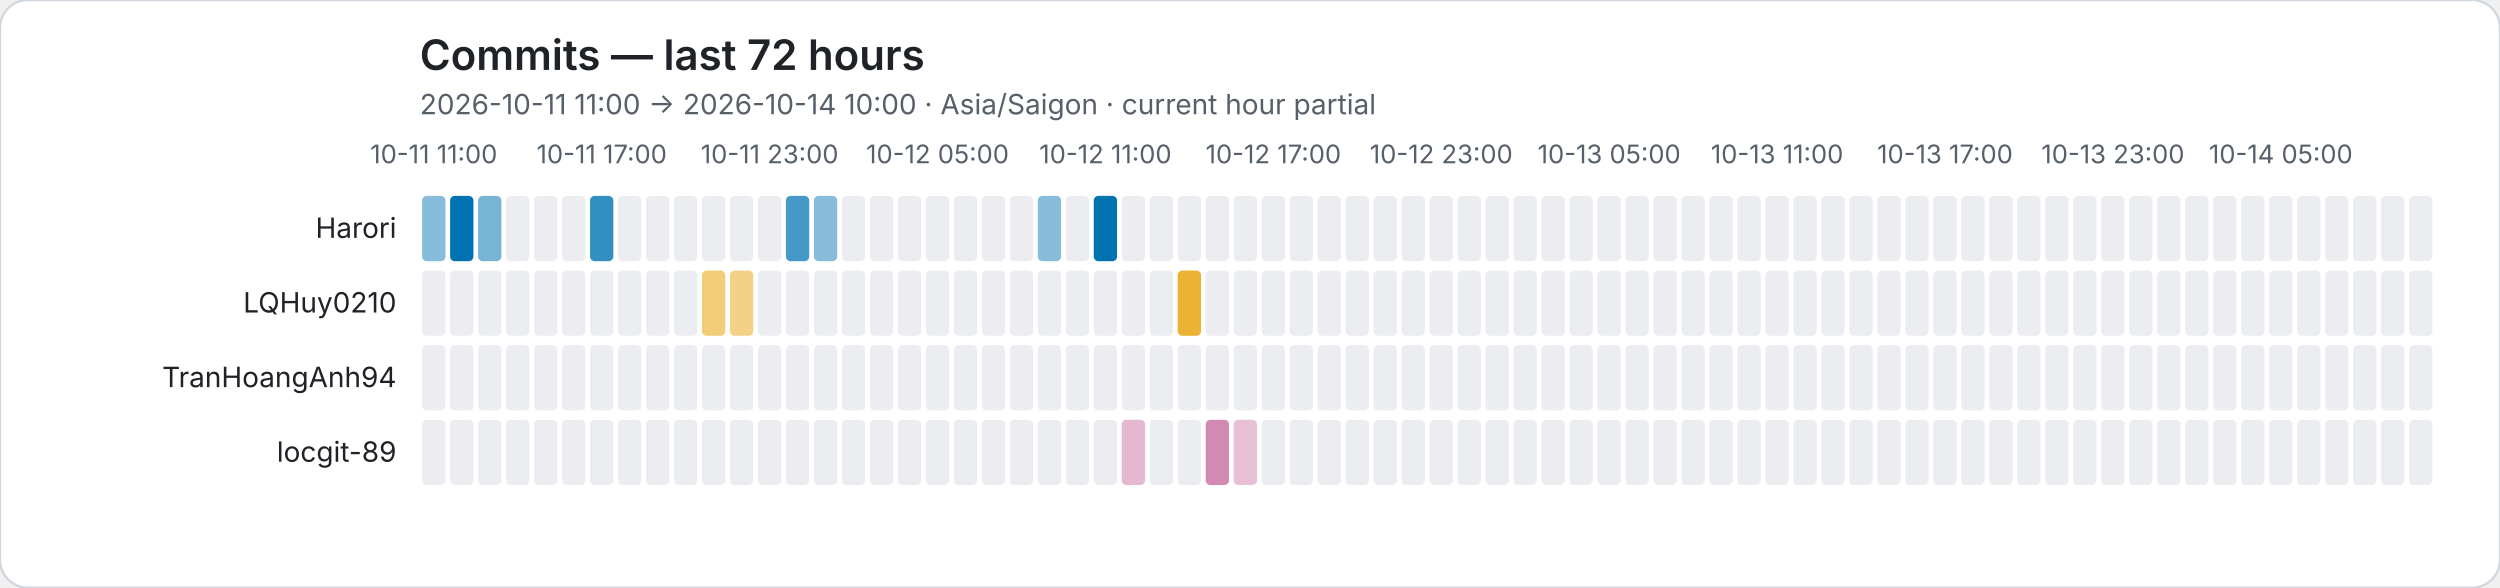
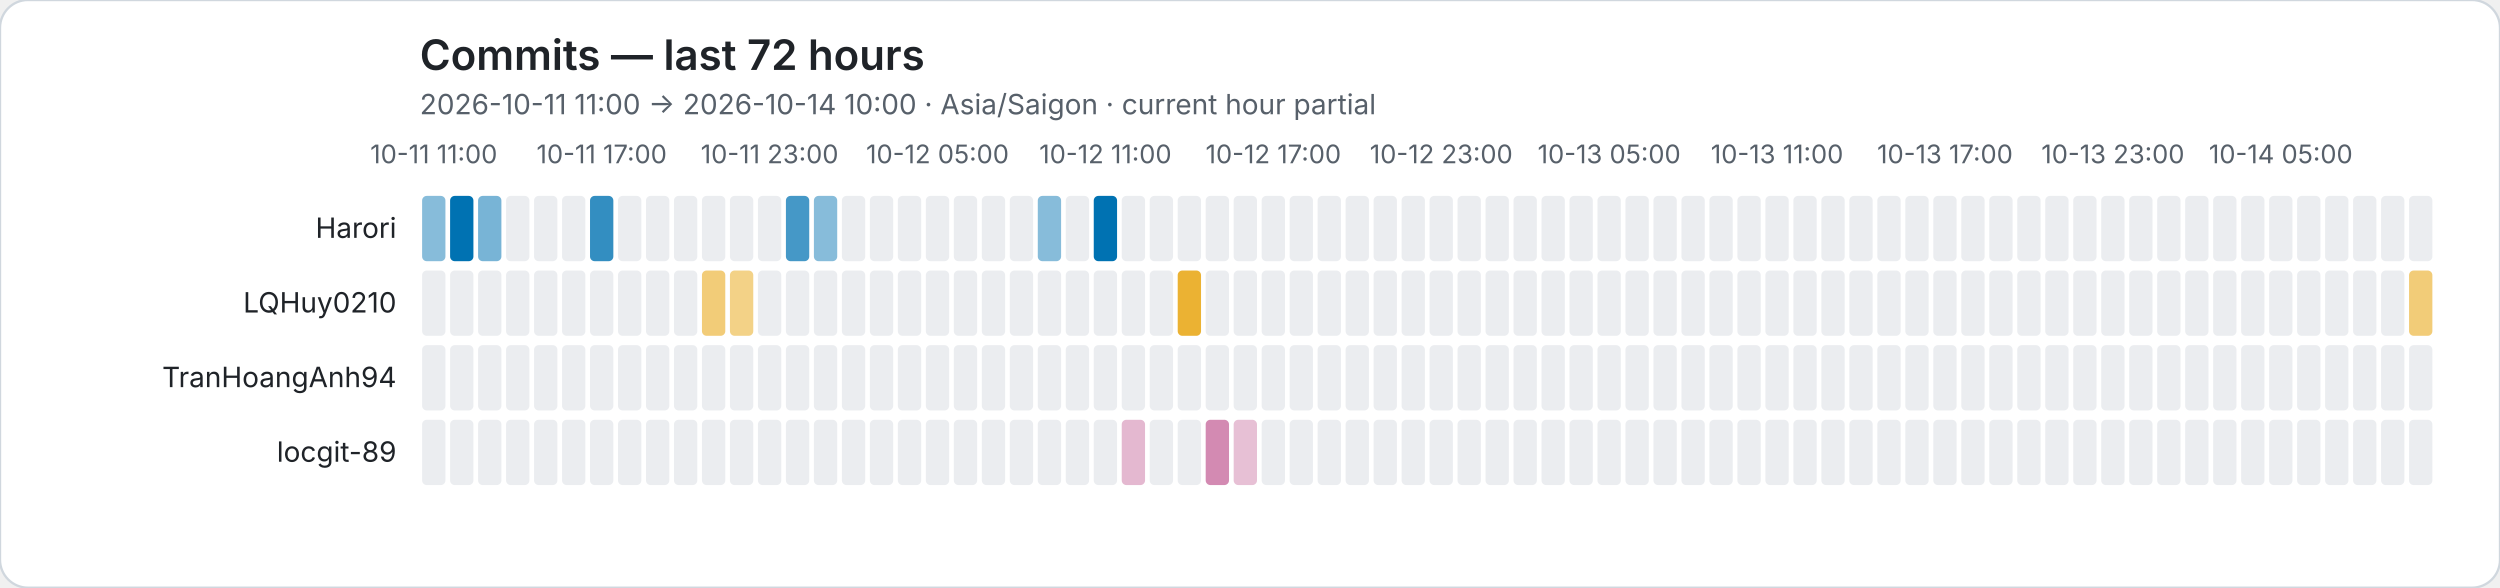
<svg xmlns="http://www.w3.org/2000/svg" role="img" viewBox="0 0 1072 252">
  <rect width="1072" height="252" rx="12" fill="#ffffff" stroke="#d0d7de" />
  <style>text{font-family:system-ui,-apple-system,BlinkMacSystemFont,"Segoe UI",sans-serif}.axis{fill:#57606a;font-size:11px}.heading{fill:#1f2328;font-size:18px;font-weight:600}.subheading{fill:#57606a;font-size:12px}.name{fill:#1f2328;font-size:12px}</style>
  <text class="heading" x="180" y="30">Commits — last 72 hours</text>
  <text class="subheading" x="180" y="49">2026-10-11 11:00 → 2026-10-14 10:00 · Asia/Saigon · current hour partial</text>
  <text class="axis" x="186" y="70" text-anchor="middle">10-11 11:00</text>
  <text class="axis" x="258" y="70" text-anchor="middle">10-11 17:00</text>
  <text class="axis" x="330" y="70" text-anchor="middle">10-11 23:00</text>
  <text class="axis" x="402" y="70" text-anchor="middle">10-12 05:00</text>
  <text class="axis" x="474" y="70" text-anchor="middle">10-12 11:00</text>
  <text class="axis" x="546" y="70" text-anchor="middle">10-12 17:00</text>
  <text class="axis" x="618" y="70" text-anchor="middle">10-12 23:00</text>
  <text class="axis" x="690" y="70" text-anchor="middle">10-13 05:00</text>
  <text class="axis" x="762" y="70" text-anchor="middle">10-13 11:00</text>
  <text class="axis" x="834" y="70" text-anchor="middle">10-13 17:00</text>
  <text class="axis" x="906" y="70" text-anchor="middle">10-13 23:00</text>
  <text class="axis" x="978" y="70" text-anchor="middle">10-14 05:00</text>
  <text class="name" x="170" y="102" text-anchor="end">Harori</text>
  <rect data-hour="0" x="181" y="84" width="10" height="28" rx="2" fill="rgba(0, 114, 178, 0.47)" />
  <rect data-hour="1" x="193" y="84" width="10" height="28" rx="2" fill="rgba(0, 114, 178, 1.00)" />
  <rect data-hour="2" x="205" y="84" width="10" height="28" rx="2" fill="rgba(0, 114, 178, 0.53)" />
  <rect data-hour="3" x="217" y="84" width="10" height="28" rx="2" fill="#ebedf0" />
  <rect data-hour="4" x="229" y="84" width="10" height="28" rx="2" fill="#ebedf0" />
  <rect data-hour="5" x="241" y="84" width="10" height="28" rx="2" fill="#ebedf0" />
  <rect data-hour="6" x="253" y="84" width="10" height="28" rx="2" fill="rgba(0, 114, 178, 0.80)" />
  <rect data-hour="7" x="265" y="84" width="10" height="28" rx="2" fill="#ebedf0" />
  <rect data-hour="8" x="277" y="84" width="10" height="28" rx="2" fill="#ebedf0" />
  <rect data-hour="9" x="289" y="84" width="10" height="28" rx="2" fill="#ebedf0" />
  <rect data-hour="10" x="301" y="84" width="10" height="28" rx="2" fill="#ebedf0" />
  <rect data-hour="11" x="313" y="84" width="10" height="28" rx="2" fill="#ebedf0" />
  <rect data-hour="12" x="325" y="84" width="10" height="28" rx="2" fill="#ebedf0" />
  <rect data-hour="13" x="337" y="84" width="10" height="28" rx="2" fill="rgba(0, 114, 178, 0.73)" />
  <rect data-hour="14" x="349" y="84" width="10" height="28" rx="2" fill="rgba(0, 114, 178, 0.47)" />
  <rect data-hour="15" x="361" y="84" width="10" height="28" rx="2" fill="#ebedf0" />
  <rect data-hour="16" x="373" y="84" width="10" height="28" rx="2" fill="#ebedf0" />
  <rect data-hour="17" x="385" y="84" width="10" height="28" rx="2" fill="#ebedf0" />
  <rect data-hour="18" x="397" y="84" width="10" height="28" rx="2" fill="#ebedf0" />
  <rect data-hour="19" x="409" y="84" width="10" height="28" rx="2" fill="#ebedf0" />
  <rect data-hour="20" x="421" y="84" width="10" height="28" rx="2" fill="#ebedf0" />
  <rect data-hour="21" x="433" y="84" width="10" height="28" rx="2" fill="#ebedf0" />
  <rect data-hour="22" x="445" y="84" width="10" height="28" rx="2" fill="rgba(0, 114, 178, 0.47)" />
  <rect data-hour="23" x="457" y="84" width="10" height="28" rx="2" fill="#ebedf0" />
  <rect data-hour="24" x="469" y="84" width="10" height="28" rx="2" fill="rgba(0, 114, 178, 1.00)" />
  <rect data-hour="25" x="481" y="84" width="10" height="28" rx="2" fill="#ebedf0" />
  <rect data-hour="26" x="493" y="84" width="10" height="28" rx="2" fill="#ebedf0" />
  <rect data-hour="27" x="505" y="84" width="10" height="28" rx="2" fill="#ebedf0" />
  <rect data-hour="28" x="517" y="84" width="10" height="28" rx="2" fill="#ebedf0" />
  <rect data-hour="29" x="529" y="84" width="10" height="28" rx="2" fill="#ebedf0" />
  <rect data-hour="30" x="541" y="84" width="10" height="28" rx="2" fill="#ebedf0" />
  <rect data-hour="31" x="553" y="84" width="10" height="28" rx="2" fill="#ebedf0" />
  <rect data-hour="32" x="565" y="84" width="10" height="28" rx="2" fill="#ebedf0" />
  <rect data-hour="33" x="577" y="84" width="10" height="28" rx="2" fill="#ebedf0" />
  <rect data-hour="34" x="589" y="84" width="10" height="28" rx="2" fill="#ebedf0" />
  <rect data-hour="35" x="601" y="84" width="10" height="28" rx="2" fill="#ebedf0" />
  <rect data-hour="36" x="613" y="84" width="10" height="28" rx="2" fill="#ebedf0" />
  <rect data-hour="37" x="625" y="84" width="10" height="28" rx="2" fill="#ebedf0" />
  <rect data-hour="38" x="637" y="84" width="10" height="28" rx="2" fill="#ebedf0" />
  <rect data-hour="39" x="649" y="84" width="10" height="28" rx="2" fill="#ebedf0" />
  <rect data-hour="40" x="661" y="84" width="10" height="28" rx="2" fill="#ebedf0" />
  <rect data-hour="41" x="673" y="84" width="10" height="28" rx="2" fill="#ebedf0" />
  <rect data-hour="42" x="685" y="84" width="10" height="28" rx="2" fill="#ebedf0" />
  <rect data-hour="43" x="697" y="84" width="10" height="28" rx="2" fill="#ebedf0" />
  <rect data-hour="44" x="709" y="84" width="10" height="28" rx="2" fill="#ebedf0" />
  <rect data-hour="45" x="721" y="84" width="10" height="28" rx="2" fill="#ebedf0" />
  <rect data-hour="46" x="733" y="84" width="10" height="28" rx="2" fill="#ebedf0" />
  <rect data-hour="47" x="745" y="84" width="10" height="28" rx="2" fill="#ebedf0" />
  <rect data-hour="48" x="757" y="84" width="10" height="28" rx="2" fill="#ebedf0" />
  <rect data-hour="49" x="769" y="84" width="10" height="28" rx="2" fill="#ebedf0" />
  <rect data-hour="50" x="781" y="84" width="10" height="28" rx="2" fill="#ebedf0" />
  <rect data-hour="51" x="793" y="84" width="10" height="28" rx="2" fill="#ebedf0" />
  <rect data-hour="52" x="805" y="84" width="10" height="28" rx="2" fill="#ebedf0" />
  <rect data-hour="53" x="817" y="84" width="10" height="28" rx="2" fill="#ebedf0" />
  <rect data-hour="54" x="829" y="84" width="10" height="28" rx="2" fill="#ebedf0" />
  <rect data-hour="55" x="841" y="84" width="10" height="28" rx="2" fill="#ebedf0" />
  <rect data-hour="56" x="853" y="84" width="10" height="28" rx="2" fill="#ebedf0" />
  <rect data-hour="57" x="865" y="84" width="10" height="28" rx="2" fill="#ebedf0" />
  <rect data-hour="58" x="877" y="84" width="10" height="28" rx="2" fill="#ebedf0" />
  <rect data-hour="59" x="889" y="84" width="10" height="28" rx="2" fill="#ebedf0" />
  <rect data-hour="60" x="901" y="84" width="10" height="28" rx="2" fill="#ebedf0" />
  <rect data-hour="61" x="913" y="84" width="10" height="28" rx="2" fill="#ebedf0" />
  <rect data-hour="62" x="925" y="84" width="10" height="28" rx="2" fill="#ebedf0" />
  <rect data-hour="63" x="937" y="84" width="10" height="28" rx="2" fill="#ebedf0" />
  <rect data-hour="64" x="949" y="84" width="10" height="28" rx="2" fill="#ebedf0" />
  <rect data-hour="65" x="961" y="84" width="10" height="28" rx="2" fill="#ebedf0" />
  <rect data-hour="66" x="973" y="84" width="10" height="28" rx="2" fill="#ebedf0" />
  <rect data-hour="67" x="985" y="84" width="10" height="28" rx="2" fill="#ebedf0" />
  <rect data-hour="68" x="997" y="84" width="10" height="28" rx="2" fill="#ebedf0" />
  <rect data-hour="69" x="1009" y="84" width="10" height="28" rx="2" fill="#ebedf0" />
  <rect data-hour="70" x="1021" y="84" width="10" height="28" rx="2" fill="#ebedf0" />
  <rect data-hour="71" x="1033" y="84" width="10" height="28" rx="2" fill="#ebedf0" />
  <text class="name" x="170" y="134" text-anchor="end">LQHuy0210</text>
  <rect data-hour="0" x="181" y="116" width="10" height="28" rx="2" fill="#ebedf0" />
  <rect data-hour="1" x="193" y="116" width="10" height="28" rx="2" fill="#ebedf0" />
  <rect data-hour="2" x="205" y="116" width="10" height="28" rx="2" fill="#ebedf0" />
  <rect data-hour="3" x="217" y="116" width="10" height="28" rx="2" fill="#ebedf0" />
  <rect data-hour="4" x="229" y="116" width="10" height="28" rx="2" fill="#ebedf0" />
  <rect data-hour="5" x="241" y="116" width="10" height="28" rx="2" fill="#ebedf0" />
  <rect data-hour="6" x="253" y="116" width="10" height="28" rx="2" fill="#ebedf0" />
  <rect data-hour="7" x="265" y="116" width="10" height="28" rx="2" fill="#ebedf0" />
  <rect data-hour="8" x="277" y="116" width="10" height="28" rx="2" fill="#ebedf0" />
  <rect data-hour="9" x="289" y="116" width="10" height="28" rx="2" fill="#ebedf0" />
  <rect data-hour="10" x="301" y="116" width="10" height="28" rx="2" fill="rgba(230, 159, 0, 0.53)" />
  <rect data-hour="11" x="313" y="116" width="10" height="28" rx="2" fill="rgba(230, 159, 0, 0.47)" />
  <rect data-hour="12" x="325" y="116" width="10" height="28" rx="2" fill="#ebedf0" />
  <rect data-hour="13" x="337" y="116" width="10" height="28" rx="2" fill="#ebedf0" />
  <rect data-hour="14" x="349" y="116" width="10" height="28" rx="2" fill="#ebedf0" />
  <rect data-hour="15" x="361" y="116" width="10" height="28" rx="2" fill="#ebedf0" />
  <rect data-hour="16" x="373" y="116" width="10" height="28" rx="2" fill="#ebedf0" />
  <rect data-hour="17" x="385" y="116" width="10" height="28" rx="2" fill="#ebedf0" />
  <rect data-hour="18" x="397" y="116" width="10" height="28" rx="2" fill="#ebedf0" />
  <rect data-hour="19" x="409" y="116" width="10" height="28" rx="2" fill="#ebedf0" />
  <rect data-hour="20" x="421" y="116" width="10" height="28" rx="2" fill="#ebedf0" />
  <rect data-hour="21" x="433" y="116" width="10" height="28" rx="2" fill="#ebedf0" />
  <rect data-hour="22" x="445" y="116" width="10" height="28" rx="2" fill="#ebedf0" />
  <rect data-hour="23" x="457" y="116" width="10" height="28" rx="2" fill="#ebedf0" />
  <rect data-hour="24" x="469" y="116" width="10" height="28" rx="2" fill="#ebedf0" />
  <rect data-hour="25" x="481" y="116" width="10" height="28" rx="2" fill="#ebedf0" />
  <rect data-hour="26" x="493" y="116" width="10" height="28" rx="2" fill="#ebedf0" />
  <rect data-hour="27" x="505" y="116" width="10" height="28" rx="2" fill="rgba(230, 159, 0, 0.80)" />
  <rect data-hour="28" x="517" y="116" width="10" height="28" rx="2" fill="#ebedf0" />
  <rect data-hour="29" x="529" y="116" width="10" height="28" rx="2" fill="#ebedf0" />
  <rect data-hour="30" x="541" y="116" width="10" height="28" rx="2" fill="#ebedf0" />
  <rect data-hour="31" x="553" y="116" width="10" height="28" rx="2" fill="#ebedf0" />
  <rect data-hour="32" x="565" y="116" width="10" height="28" rx="2" fill="#ebedf0" />
  <rect data-hour="33" x="577" y="116" width="10" height="28" rx="2" fill="#ebedf0" />
  <rect data-hour="34" x="589" y="116" width="10" height="28" rx="2" fill="#ebedf0" />
  <rect data-hour="35" x="601" y="116" width="10" height="28" rx="2" fill="#ebedf0" />
  <rect data-hour="36" x="613" y="116" width="10" height="28" rx="2" fill="#ebedf0" />
  <rect data-hour="37" x="625" y="116" width="10" height="28" rx="2" fill="#ebedf0" />
  <rect data-hour="38" x="637" y="116" width="10" height="28" rx="2" fill="#ebedf0" />
  <rect data-hour="39" x="649" y="116" width="10" height="28" rx="2" fill="#ebedf0" />
  <rect data-hour="40" x="661" y="116" width="10" height="28" rx="2" fill="#ebedf0" />
  <rect data-hour="41" x="673" y="116" width="10" height="28" rx="2" fill="#ebedf0" />
  <rect data-hour="42" x="685" y="116" width="10" height="28" rx="2" fill="#ebedf0" />
  <rect data-hour="43" x="697" y="116" width="10" height="28" rx="2" fill="#ebedf0" />
  <rect data-hour="44" x="709" y="116" width="10" height="28" rx="2" fill="#ebedf0" />
  <rect data-hour="45" x="721" y="116" width="10" height="28" rx="2" fill="#ebedf0" />
  <rect data-hour="46" x="733" y="116" width="10" height="28" rx="2" fill="#ebedf0" />
  <rect data-hour="47" x="745" y="116" width="10" height="28" rx="2" fill="#ebedf0" />
  <rect data-hour="48" x="757" y="116" width="10" height="28" rx="2" fill="#ebedf0" />
  <rect data-hour="49" x="769" y="116" width="10" height="28" rx="2" fill="#ebedf0" />
  <rect data-hour="50" x="781" y="116" width="10" height="28" rx="2" fill="#ebedf0" />
  <rect data-hour="51" x="793" y="116" width="10" height="28" rx="2" fill="#ebedf0" />
  <rect data-hour="52" x="805" y="116" width="10" height="28" rx="2" fill="#ebedf0" />
  <rect data-hour="53" x="817" y="116" width="10" height="28" rx="2" fill="#ebedf0" />
  <rect data-hour="54" x="829" y="116" width="10" height="28" rx="2" fill="#ebedf0" />
  <rect data-hour="55" x="841" y="116" width="10" height="28" rx="2" fill="#ebedf0" />
  <rect data-hour="56" x="853" y="116" width="10" height="28" rx="2" fill="#ebedf0" />
  <rect data-hour="57" x="865" y="116" width="10" height="28" rx="2" fill="#ebedf0" />
  <rect data-hour="58" x="877" y="116" width="10" height="28" rx="2" fill="#ebedf0" />
  <rect data-hour="59" x="889" y="116" width="10" height="28" rx="2" fill="#ebedf0" />
  <rect data-hour="60" x="901" y="116" width="10" height="28" rx="2" fill="#ebedf0" />
  <rect data-hour="61" x="913" y="116" width="10" height="28" rx="2" fill="#ebedf0" />
  <rect data-hour="62" x="925" y="116" width="10" height="28" rx="2" fill="#ebedf0" />
  <rect data-hour="63" x="937" y="116" width="10" height="28" rx="2" fill="#ebedf0" />
  <rect data-hour="64" x="949" y="116" width="10" height="28" rx="2" fill="#ebedf0" />
  <rect data-hour="65" x="961" y="116" width="10" height="28" rx="2" fill="#ebedf0" />
  <rect data-hour="66" x="973" y="116" width="10" height="28" rx="2" fill="#ebedf0" />
  <rect data-hour="67" x="985" y="116" width="10" height="28" rx="2" fill="#ebedf0" />
  <rect data-hour="68" x="997" y="116" width="10" height="28" rx="2" fill="#ebedf0" />
  <rect data-hour="69" x="1009" y="116" width="10" height="28" rx="2" fill="#ebedf0" />
  <rect data-hour="70" x="1021" y="116" width="10" height="28" rx="2" fill="#ebedf0" />
-   <rect data-hour="71" x="1033" y="116" width="10" height="28" rx="2" fill="#ebedf0" />
+   <rect data-hour="71" x="1033" y="116" width="10" height="28" rx="2" fill="rgba(230, 159, 0, 0.53)" />
  <text class="name" x="170" y="166" text-anchor="end">TranHoangAnh94</text>
  <rect data-hour="0" x="181" y="148" width="10" height="28" rx="2" fill="#ebedf0" />
  <rect data-hour="1" x="193" y="148" width="10" height="28" rx="2" fill="#ebedf0" />
  <rect data-hour="2" x="205" y="148" width="10" height="28" rx="2" fill="#ebedf0" />
  <rect data-hour="3" x="217" y="148" width="10" height="28" rx="2" fill="#ebedf0" />
  <rect data-hour="4" x="229" y="148" width="10" height="28" rx="2" fill="#ebedf0" />
  <rect data-hour="5" x="241" y="148" width="10" height="28" rx="2" fill="#ebedf0" />
  <rect data-hour="6" x="253" y="148" width="10" height="28" rx="2" fill="#ebedf0" />
  <rect data-hour="7" x="265" y="148" width="10" height="28" rx="2" fill="#ebedf0" />
  <rect data-hour="8" x="277" y="148" width="10" height="28" rx="2" fill="#ebedf0" />
  <rect data-hour="9" x="289" y="148" width="10" height="28" rx="2" fill="#ebedf0" />
  <rect data-hour="10" x="301" y="148" width="10" height="28" rx="2" fill="#ebedf0" />
  <rect data-hour="11" x="313" y="148" width="10" height="28" rx="2" fill="#ebedf0" />
  <rect data-hour="12" x="325" y="148" width="10" height="28" rx="2" fill="#ebedf0" />
  <rect data-hour="13" x="337" y="148" width="10" height="28" rx="2" fill="#ebedf0" />
  <rect data-hour="14" x="349" y="148" width="10" height="28" rx="2" fill="#ebedf0" />
  <rect data-hour="15" x="361" y="148" width="10" height="28" rx="2" fill="#ebedf0" />
  <rect data-hour="16" x="373" y="148" width="10" height="28" rx="2" fill="#ebedf0" />
  <rect data-hour="17" x="385" y="148" width="10" height="28" rx="2" fill="#ebedf0" />
  <rect data-hour="18" x="397" y="148" width="10" height="28" rx="2" fill="#ebedf0" />
  <rect data-hour="19" x="409" y="148" width="10" height="28" rx="2" fill="#ebedf0" />
  <rect data-hour="20" x="421" y="148" width="10" height="28" rx="2" fill="#ebedf0" />
  <rect data-hour="21" x="433" y="148" width="10" height="28" rx="2" fill="#ebedf0" />
  <rect data-hour="22" x="445" y="148" width="10" height="28" rx="2" fill="#ebedf0" />
  <rect data-hour="23" x="457" y="148" width="10" height="28" rx="2" fill="#ebedf0" />
  <rect data-hour="24" x="469" y="148" width="10" height="28" rx="2" fill="#ebedf0" />
  <rect data-hour="25" x="481" y="148" width="10" height="28" rx="2" fill="#ebedf0" />
  <rect data-hour="26" x="493" y="148" width="10" height="28" rx="2" fill="#ebedf0" />
  <rect data-hour="27" x="505" y="148" width="10" height="28" rx="2" fill="#ebedf0" />
  <rect data-hour="28" x="517" y="148" width="10" height="28" rx="2" fill="#ebedf0" />
  <rect data-hour="29" x="529" y="148" width="10" height="28" rx="2" fill="#ebedf0" />
  <rect data-hour="30" x="541" y="148" width="10" height="28" rx="2" fill="#ebedf0" />
  <rect data-hour="31" x="553" y="148" width="10" height="28" rx="2" fill="#ebedf0" />
  <rect data-hour="32" x="565" y="148" width="10" height="28" rx="2" fill="#ebedf0" />
  <rect data-hour="33" x="577" y="148" width="10" height="28" rx="2" fill="#ebedf0" />
  <rect data-hour="34" x="589" y="148" width="10" height="28" rx="2" fill="#ebedf0" />
  <rect data-hour="35" x="601" y="148" width="10" height="28" rx="2" fill="#ebedf0" />
  <rect data-hour="36" x="613" y="148" width="10" height="28" rx="2" fill="#ebedf0" />
  <rect data-hour="37" x="625" y="148" width="10" height="28" rx="2" fill="#ebedf0" />
  <rect data-hour="38" x="637" y="148" width="10" height="28" rx="2" fill="#ebedf0" />
  <rect data-hour="39" x="649" y="148" width="10" height="28" rx="2" fill="#ebedf0" />
  <rect data-hour="40" x="661" y="148" width="10" height="28" rx="2" fill="#ebedf0" />
  <rect data-hour="41" x="673" y="148" width="10" height="28" rx="2" fill="#ebedf0" />
  <rect data-hour="42" x="685" y="148" width="10" height="28" rx="2" fill="#ebedf0" />
  <rect data-hour="43" x="697" y="148" width="10" height="28" rx="2" fill="#ebedf0" />
  <rect data-hour="44" x="709" y="148" width="10" height="28" rx="2" fill="#ebedf0" />
  <rect data-hour="45" x="721" y="148" width="10" height="28" rx="2" fill="#ebedf0" />
  <rect data-hour="46" x="733" y="148" width="10" height="28" rx="2" fill="#ebedf0" />
  <rect data-hour="47" x="745" y="148" width="10" height="28" rx="2" fill="#ebedf0" />
  <rect data-hour="48" x="757" y="148" width="10" height="28" rx="2" fill="#ebedf0" />
  <rect data-hour="49" x="769" y="148" width="10" height="28" rx="2" fill="#ebedf0" />
  <rect data-hour="50" x="781" y="148" width="10" height="28" rx="2" fill="#ebedf0" />
  <rect data-hour="51" x="793" y="148" width="10" height="28" rx="2" fill="#ebedf0" />
  <rect data-hour="52" x="805" y="148" width="10" height="28" rx="2" fill="#ebedf0" />
  <rect data-hour="53" x="817" y="148" width="10" height="28" rx="2" fill="#ebedf0" />
  <rect data-hour="54" x="829" y="148" width="10" height="28" rx="2" fill="#ebedf0" />
  <rect data-hour="55" x="841" y="148" width="10" height="28" rx="2" fill="#ebedf0" />
  <rect data-hour="56" x="853" y="148" width="10" height="28" rx="2" fill="#ebedf0" />
  <rect data-hour="57" x="865" y="148" width="10" height="28" rx="2" fill="#ebedf0" />
  <rect data-hour="58" x="877" y="148" width="10" height="28" rx="2" fill="#ebedf0" />
  <rect data-hour="59" x="889" y="148" width="10" height="28" rx="2" fill="#ebedf0" />
  <rect data-hour="60" x="901" y="148" width="10" height="28" rx="2" fill="#ebedf0" />
  <rect data-hour="61" x="913" y="148" width="10" height="28" rx="2" fill="#ebedf0" />
  <rect data-hour="62" x="925" y="148" width="10" height="28" rx="2" fill="#ebedf0" />
  <rect data-hour="63" x="937" y="148" width="10" height="28" rx="2" fill="#ebedf0" />
  <rect data-hour="64" x="949" y="148" width="10" height="28" rx="2" fill="#ebedf0" />
  <rect data-hour="65" x="961" y="148" width="10" height="28" rx="2" fill="#ebedf0" />
  <rect data-hour="66" x="973" y="148" width="10" height="28" rx="2" fill="#ebedf0" />
  <rect data-hour="67" x="985" y="148" width="10" height="28" rx="2" fill="#ebedf0" />
  <rect data-hour="68" x="997" y="148" width="10" height="28" rx="2" fill="#ebedf0" />
  <rect data-hour="69" x="1009" y="148" width="10" height="28" rx="2" fill="#ebedf0" />
  <rect data-hour="70" x="1021" y="148" width="10" height="28" rx="2" fill="#ebedf0" />
  <rect data-hour="71" x="1033" y="148" width="10" height="28" rx="2" fill="#ebedf0" />
  <text class="name" x="170" y="198" text-anchor="end">locgit-89</text>
  <rect data-hour="0" x="181" y="180" width="10" height="28" rx="2" fill="#ebedf0" />
  <rect data-hour="1" x="193" y="180" width="10" height="28" rx="2" fill="#ebedf0" />
  <rect data-hour="2" x="205" y="180" width="10" height="28" rx="2" fill="#ebedf0" />
  <rect data-hour="3" x="217" y="180" width="10" height="28" rx="2" fill="#ebedf0" />
  <rect data-hour="4" x="229" y="180" width="10" height="28" rx="2" fill="#ebedf0" />
  <rect data-hour="5" x="241" y="180" width="10" height="28" rx="2" fill="#ebedf0" />
  <rect data-hour="6" x="253" y="180" width="10" height="28" rx="2" fill="#ebedf0" />
  <rect data-hour="7" x="265" y="180" width="10" height="28" rx="2" fill="#ebedf0" />
  <rect data-hour="8" x="277" y="180" width="10" height="28" rx="2" fill="#ebedf0" />
  <rect data-hour="9" x="289" y="180" width="10" height="28" rx="2" fill="#ebedf0" />
  <rect data-hour="10" x="301" y="180" width="10" height="28" rx="2" fill="#ebedf0" />
  <rect data-hour="11" x="313" y="180" width="10" height="28" rx="2" fill="#ebedf0" />
  <rect data-hour="12" x="325" y="180" width="10" height="28" rx="2" fill="#ebedf0" />
  <rect data-hour="13" x="337" y="180" width="10" height="28" rx="2" fill="#ebedf0" />
  <rect data-hour="14" x="349" y="180" width="10" height="28" rx="2" fill="#ebedf0" />
  <rect data-hour="15" x="361" y="180" width="10" height="28" rx="2" fill="#ebedf0" />
  <rect data-hour="16" x="373" y="180" width="10" height="28" rx="2" fill="#ebedf0" />
  <rect data-hour="17" x="385" y="180" width="10" height="28" rx="2" fill="#ebedf0" />
  <rect data-hour="18" x="397" y="180" width="10" height="28" rx="2" fill="#ebedf0" />
  <rect data-hour="19" x="409" y="180" width="10" height="28" rx="2" fill="#ebedf0" />
  <rect data-hour="20" x="421" y="180" width="10" height="28" rx="2" fill="#ebedf0" />
  <rect data-hour="21" x="433" y="180" width="10" height="28" rx="2" fill="#ebedf0" />
  <rect data-hour="22" x="445" y="180" width="10" height="28" rx="2" fill="#ebedf0" />
  <rect data-hour="23" x="457" y="180" width="10" height="28" rx="2" fill="#ebedf0" />
  <rect data-hour="24" x="469" y="180" width="10" height="28" rx="2" fill="#ebedf0" />
  <rect data-hour="25" x="481" y="180" width="10" height="28" rx="2" fill="rgba(204, 121, 167, 0.53)" />
  <rect data-hour="26" x="493" y="180" width="10" height="28" rx="2" fill="#ebedf0" />
  <rect data-hour="27" x="505" y="180" width="10" height="28" rx="2" fill="#ebedf0" />
  <rect data-hour="28" x="517" y="180" width="10" height="28" rx="2" fill="rgba(204, 121, 167, 0.87)" />
  <rect data-hour="29" x="529" y="180" width="10" height="28" rx="2" fill="rgba(204, 121, 167, 0.47)" />
  <rect data-hour="30" x="541" y="180" width="10" height="28" rx="2" fill="#ebedf0" />
  <rect data-hour="31" x="553" y="180" width="10" height="28" rx="2" fill="#ebedf0" />
  <rect data-hour="32" x="565" y="180" width="10" height="28" rx="2" fill="#ebedf0" />
  <rect data-hour="33" x="577" y="180" width="10" height="28" rx="2" fill="#ebedf0" />
  <rect data-hour="34" x="589" y="180" width="10" height="28" rx="2" fill="#ebedf0" />
  <rect data-hour="35" x="601" y="180" width="10" height="28" rx="2" fill="#ebedf0" />
  <rect data-hour="36" x="613" y="180" width="10" height="28" rx="2" fill="#ebedf0" />
  <rect data-hour="37" x="625" y="180" width="10" height="28" rx="2" fill="#ebedf0" />
  <rect data-hour="38" x="637" y="180" width="10" height="28" rx="2" fill="#ebedf0" />
  <rect data-hour="39" x="649" y="180" width="10" height="28" rx="2" fill="#ebedf0" />
  <rect data-hour="40" x="661" y="180" width="10" height="28" rx="2" fill="#ebedf0" />
  <rect data-hour="41" x="673" y="180" width="10" height="28" rx="2" fill="#ebedf0" />
  <rect data-hour="42" x="685" y="180" width="10" height="28" rx="2" fill="#ebedf0" />
  <rect data-hour="43" x="697" y="180" width="10" height="28" rx="2" fill="#ebedf0" />
  <rect data-hour="44" x="709" y="180" width="10" height="28" rx="2" fill="#ebedf0" />
  <rect data-hour="45" x="721" y="180" width="10" height="28" rx="2" fill="#ebedf0" />
  <rect data-hour="46" x="733" y="180" width="10" height="28" rx="2" fill="#ebedf0" />
  <rect data-hour="47" x="745" y="180" width="10" height="28" rx="2" fill="#ebedf0" />
  <rect data-hour="48" x="757" y="180" width="10" height="28" rx="2" fill="#ebedf0" />
  <rect data-hour="49" x="769" y="180" width="10" height="28" rx="2" fill="#ebedf0" />
  <rect data-hour="50" x="781" y="180" width="10" height="28" rx="2" fill="#ebedf0" />
  <rect data-hour="51" x="793" y="180" width="10" height="28" rx="2" fill="#ebedf0" />
  <rect data-hour="52" x="805" y="180" width="10" height="28" rx="2" fill="#ebedf0" />
  <rect data-hour="53" x="817" y="180" width="10" height="28" rx="2" fill="#ebedf0" />
  <rect data-hour="54" x="829" y="180" width="10" height="28" rx="2" fill="#ebedf0" />
  <rect data-hour="55" x="841" y="180" width="10" height="28" rx="2" fill="#ebedf0" />
  <rect data-hour="56" x="853" y="180" width="10" height="28" rx="2" fill="#ebedf0" />
  <rect data-hour="57" x="865" y="180" width="10" height="28" rx="2" fill="#ebedf0" />
  <rect data-hour="58" x="877" y="180" width="10" height="28" rx="2" fill="#ebedf0" />
  <rect data-hour="59" x="889" y="180" width="10" height="28" rx="2" fill="#ebedf0" />
  <rect data-hour="60" x="901" y="180" width="10" height="28" rx="2" fill="#ebedf0" />
  <rect data-hour="61" x="913" y="180" width="10" height="28" rx="2" fill="#ebedf0" />
  <rect data-hour="62" x="925" y="180" width="10" height="28" rx="2" fill="#ebedf0" />
  <rect data-hour="63" x="937" y="180" width="10" height="28" rx="2" fill="#ebedf0" />
  <rect data-hour="64" x="949" y="180" width="10" height="28" rx="2" fill="#ebedf0" />
  <rect data-hour="65" x="961" y="180" width="10" height="28" rx="2" fill="#ebedf0" />
  <rect data-hour="66" x="973" y="180" width="10" height="28" rx="2" fill="#ebedf0" />
  <rect data-hour="67" x="985" y="180" width="10" height="28" rx="2" fill="#ebedf0" />
  <rect data-hour="68" x="997" y="180" width="10" height="28" rx="2" fill="#ebedf0" />
  <rect data-hour="69" x="1009" y="180" width="10" height="28" rx="2" fill="#ebedf0" />
  <rect data-hour="70" x="1021" y="180" width="10" height="28" rx="2" fill="#ebedf0" />
  <rect data-hour="71" x="1033" y="180" width="10" height="28" rx="2" fill="#ebedf0" />
</svg>
